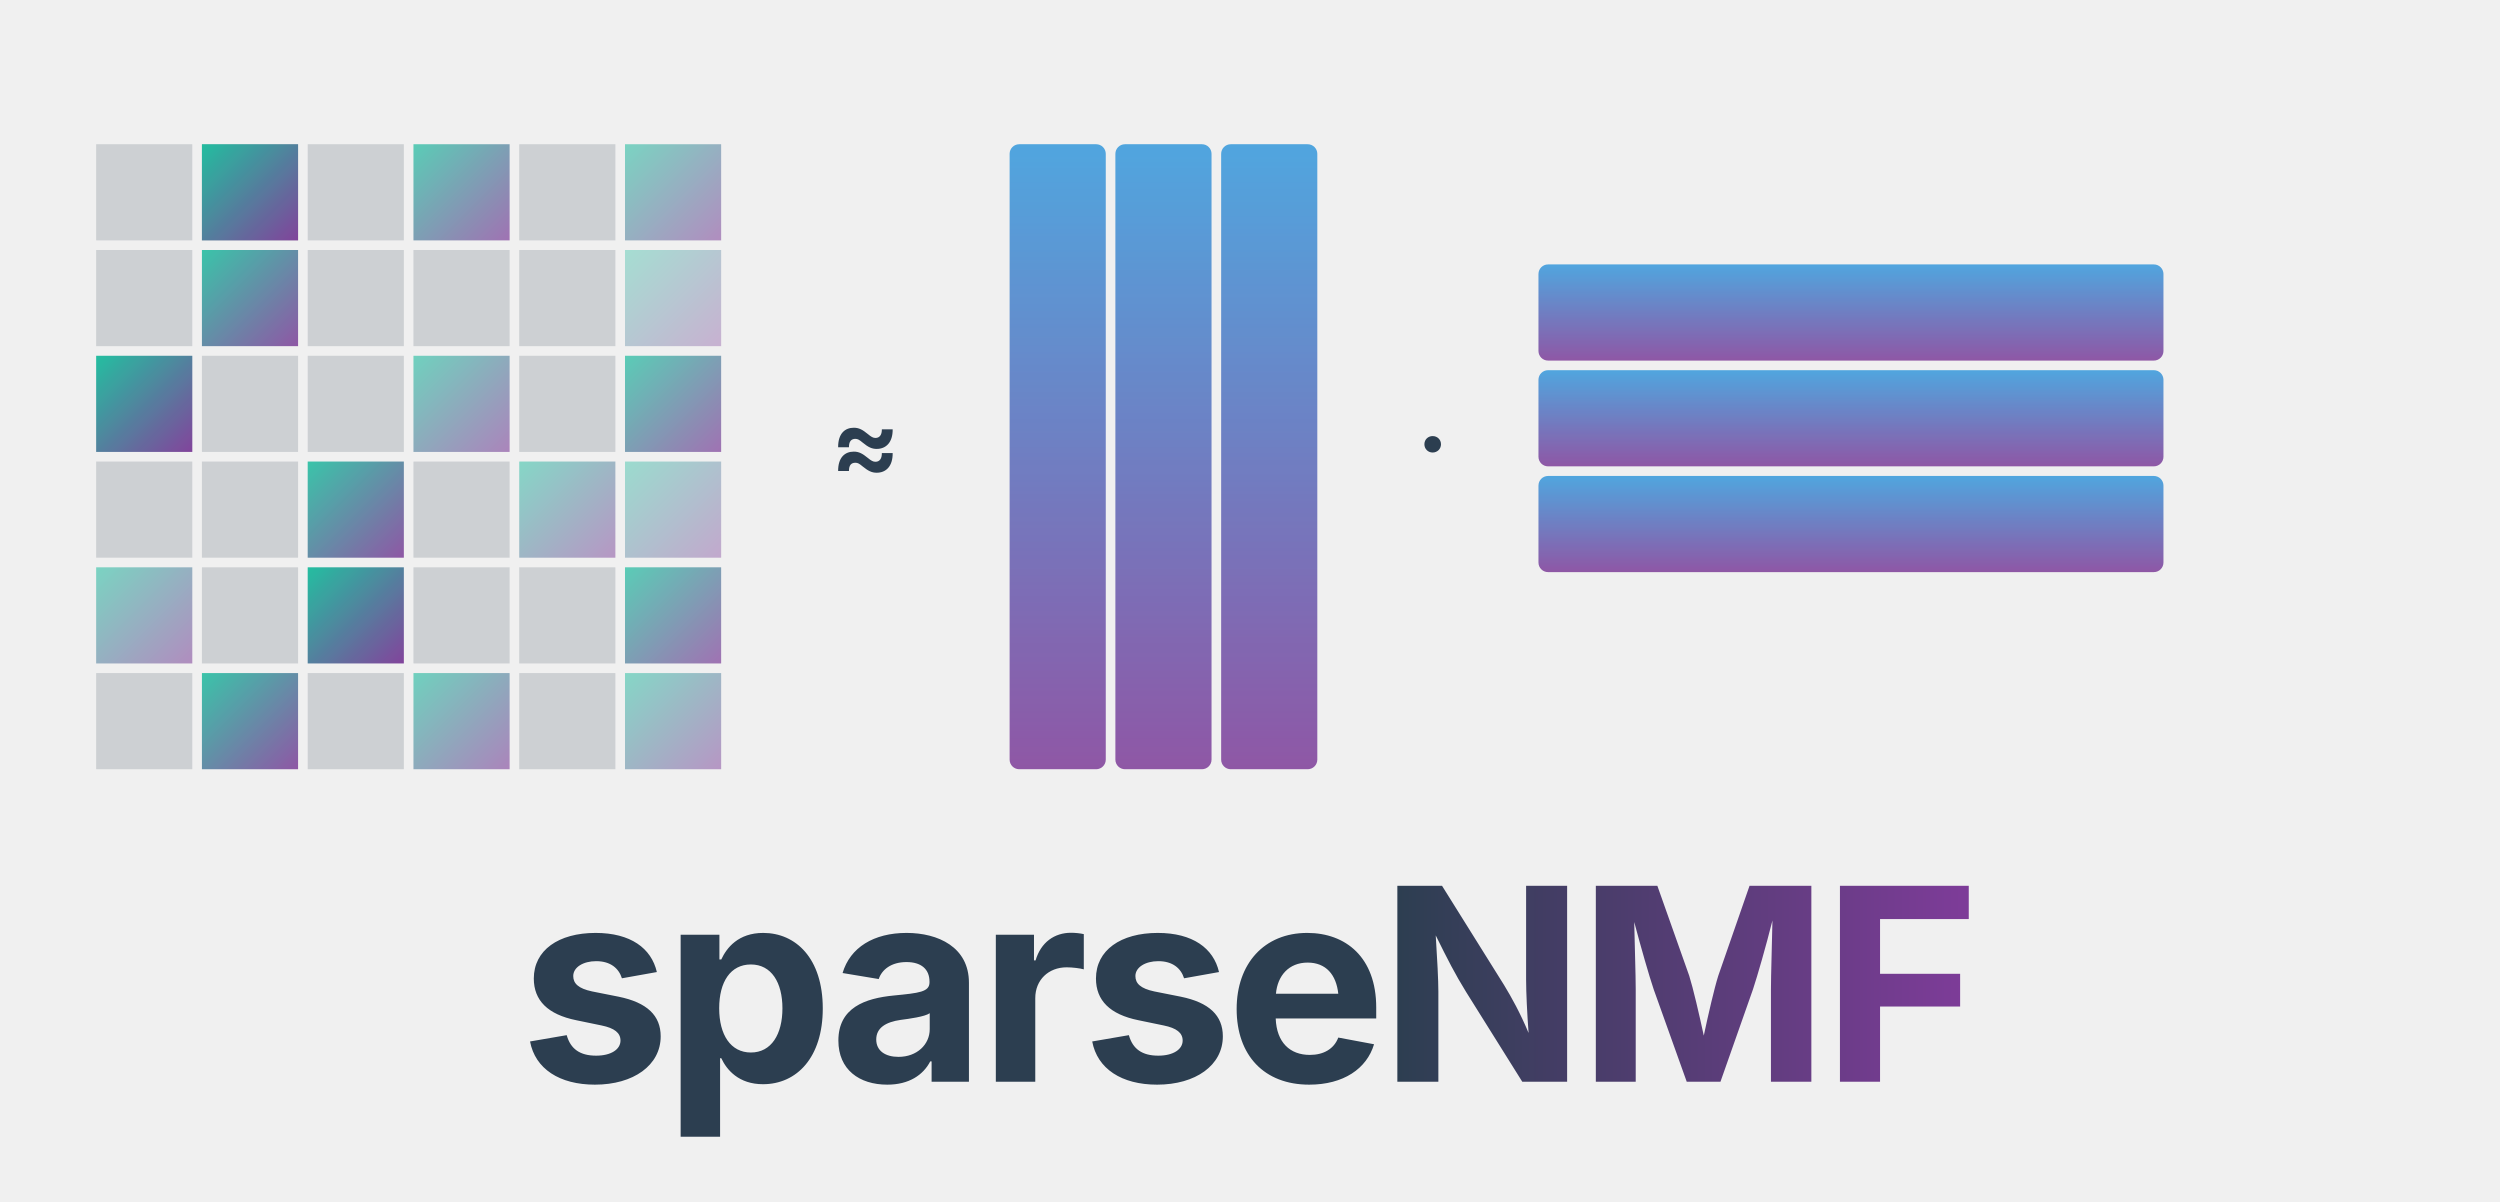
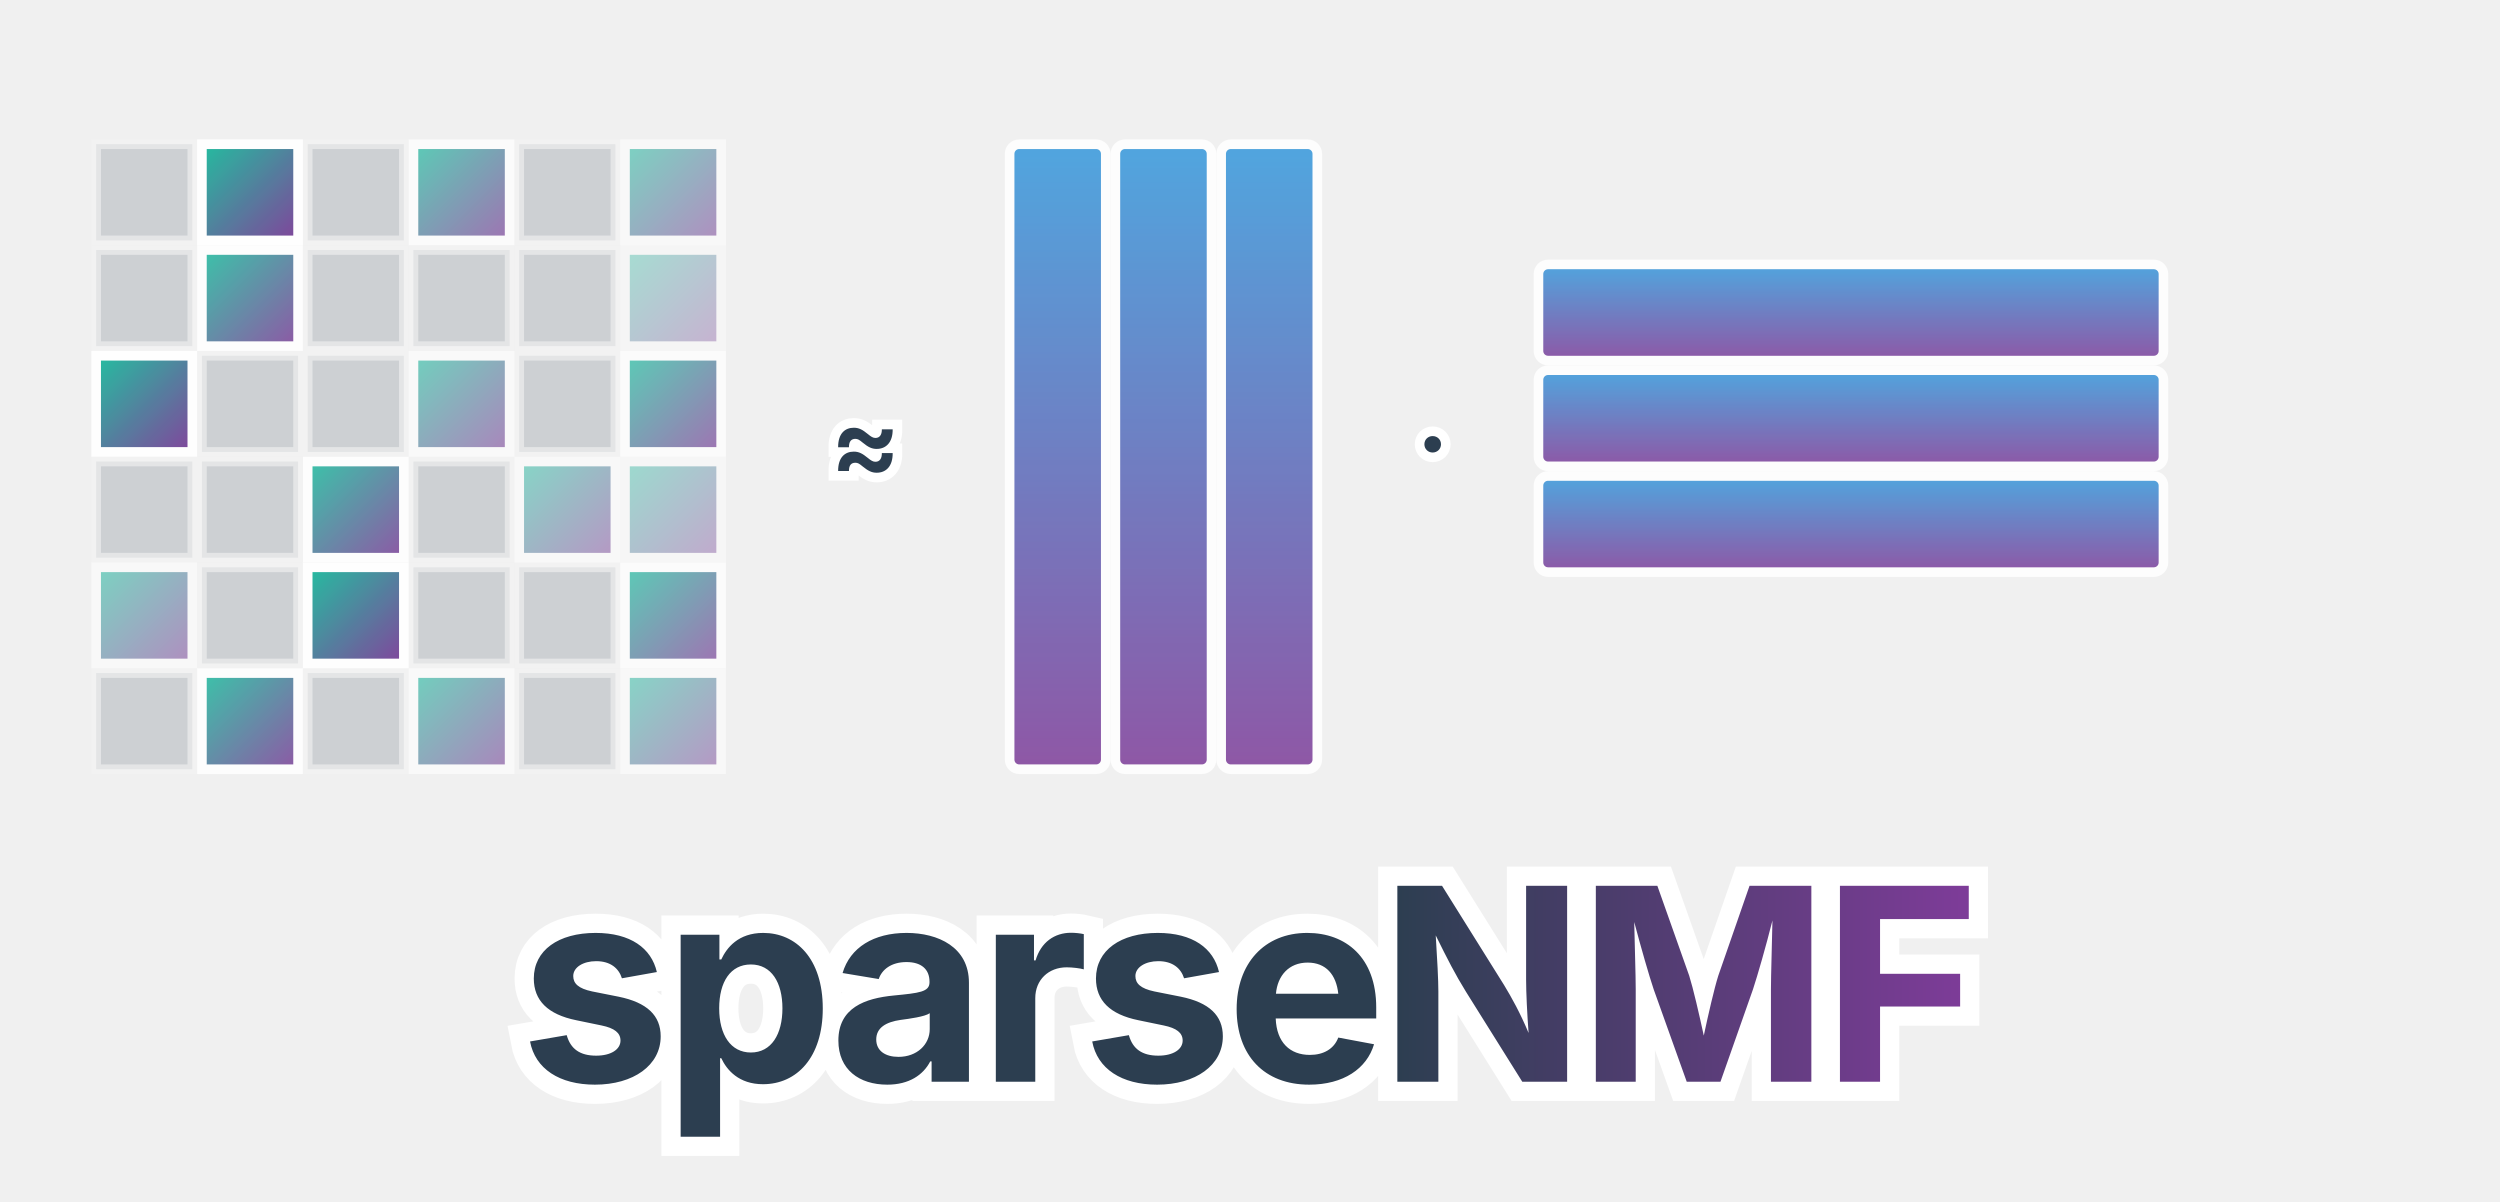
<svg xmlns="http://www.w3.org/2000/svg" viewBox="0 0 520 250" role="img" aria-label="sparseNMF logo">
  <defs>
    <linearGradient id="cellGrad" x1="0%" y1="0%" x2="100%" y2="100%">
      <stop offset="0%" stop-color="#1abc9c" />
      <stop offset="100%" stop-color="#7d3c98" />
    </linearGradient>
    <linearGradient id="factorGrad" x1="0%" y1="0%" x2="0%" y2="100%">
      <stop offset="0%" stop-color="#3498db" />
      <stop offset="100%" stop-color="#7d3c98" />
    </linearGradient>
    <linearGradient id="wordGrad" x1="0%" y1="0%" x2="100%" y2="0%">
      <stop offset="0%" stop-color="#2c3e50" />
      <stop offset="60%" stop-color="#2c3e50" />
      <stop offset="100%" stop-color="#7d3c98" />
    </linearGradient>
    <style>
-       .cell { fill: url(#cellGrad); }
-       .empty { fill: #2c3e50; opacity: 0.18; }
-       .factor { fill: url(#factorGrad); opacity: 0.85; }
-       .op { font-family: 'Geist','Manrope','Inter',ui-sans-serif,system-ui,sans-serif; font-weight: 600; font-size: 22px; fill: #2c3e50; }
+       /* White outlines on all visible elements — provides contrast
+          against the dark header strip the logo sits on (the docs
+          site uses ``style_nav_header_background: #0d1117``). For
+          text we use ``paint-order: stroke fill`` so the stroke
+          renders BEHIND the gradient fill (otherwise the white would
+          eat into the colored letterforms). For rect shapes the
+          stroke renders symmetrically across the edge — 2-3px is
+          a balanced "thick-ish" weight against 20x20 cells. */
+       .cell {
+         fill: url(#cellGrad);
+         stroke: #ffffff;
+         stroke-width: 2;
+       }
+       .empty {
+         fill: #2c3e50;
+         opacity: 0.18;
+         stroke: #ffffff;
+         stroke-width: 2;
+         stroke-opacity: 0.6;
+       }
+       .factor {
+         fill: url(#factorGrad);
+         opacity: 0.85;
+         stroke: #ffffff;
+         stroke-width: 2;
+       }
+       .op {
+         font-family: 'Geist','Manrope','Inter',ui-sans-serif,system-ui,sans-serif;
+         font-weight: 600;
+         font-size: 22px;
+         fill: #2c3e50;
+         stroke: #ffffff;
+         stroke-width: 4;
+         paint-order: stroke fill;
+       }
      .wordmark {
        font-family: 'Geist','Manrope','Inter',ui-sans-serif,system-ui,sans-serif;
        font-weight: 700;
        font-size: 56px;
        letter-spacing: -0.025em;
        fill: url(#wordGrad);
+         stroke: #ffffff;
+         stroke-width: 8;
+         paint-order: stroke fill;
      }
    </style>
  </defs>
  <g transform="translate(20,30)">
    <g class="empty">
      <rect x="0" y="0" width="20" height="20" />
      <rect x="22" y="0" width="20" height="20" />
      <rect x="44" y="0" width="20" height="20" />
      <rect x="88" y="0" width="20" height="20" />
      <rect x="0" y="22" width="20" height="20" />
      <rect x="44" y="22" width="20" height="20" />
      <rect x="66" y="22" width="20" height="20" />
      <rect x="88" y="22" width="20" height="20" />
      <rect x="22" y="44" width="20" height="20" />
      <rect x="44" y="44" width="20" height="20" />
      <rect x="88" y="44" width="20" height="20" />
      <rect x="0" y="66" width="20" height="20" />
      <rect x="22" y="66" width="20" height="20" />
      <rect x="66" y="66" width="20" height="20" />
      <rect x="22" y="88" width="20" height="20" />
      <rect x="66" y="88" width="20" height="20" />
      <rect x="88" y="88" width="20" height="20" />
      <rect x="0" y="110" width="20" height="20" />
      <rect x="44" y="110" width="20" height="20" />
      <rect x="88" y="110" width="20" height="20" />
    </g>
    <g class="cell">
      <rect x="22" y="0" width="20" height="20" opacity="0.95" />
      <rect x="66" y="0" width="20" height="20" opacity="0.7" />
      <rect x="110" y="0" width="20" height="20" opacity="0.55" />
      <rect x="22" y="22" width="20" height="20" opacity="0.85" />
      <rect x="110" y="22" width="20" height="20" opacity="0.35" />
      <rect x="0" y="44" width="20" height="20" opacity="0.95" />
      <rect x="66" y="44" width="20" height="20" opacity="0.6" />
      <rect x="110" y="44" width="20" height="20" opacity="0.7" />
      <rect x="44" y="66" width="20" height="20" opacity="0.85" />
      <rect x="88" y="66" width="20" height="20" opacity="0.5" />
      <rect x="110" y="66" width="20" height="20" opacity="0.4" />
      <rect x="0" y="88" width="20" height="20" opacity="0.55" />
      <rect x="44" y="88" width="20" height="20" opacity="0.95" />
      <rect x="110" y="88" width="20" height="20" opacity="0.7" />
      <rect x="22" y="110" width="20" height="20" opacity="0.85" />
      <rect x="66" y="110" width="20" height="20" opacity="0.6" />
      <rect x="110" y="110" width="20" height="20" opacity="0.5" />
    </g>
  </g>
  <text x="180" y="100" class="op" text-anchor="middle">≈</text>
  <g transform="translate(210,30)">
    <rect class="factor" x="0" y="0" width="20" height="130" rx="2" />
    <rect class="factor" x="22" y="0" width="20" height="130" rx="2" opacity="0.7" />
    <rect class="factor" x="44" y="0" width="20" height="130" rx="2" opacity="0.4" />
  </g>
  <text x="298" y="100" class="op" text-anchor="middle">·</text>
  <g transform="translate(320,55)">
    <rect class="factor" x="0" y="0" width="130" height="20" rx="2" />
    <rect class="factor" x="0" y="22" width="130" height="20" rx="2" opacity="0.7" />
    <rect class="factor" x="0" y="44" width="130" height="20" rx="2" opacity="0.4" />
  </g>
  <text x="260" y="225" text-anchor="middle" class="wordmark">sparseNMF</text>
</svg>
